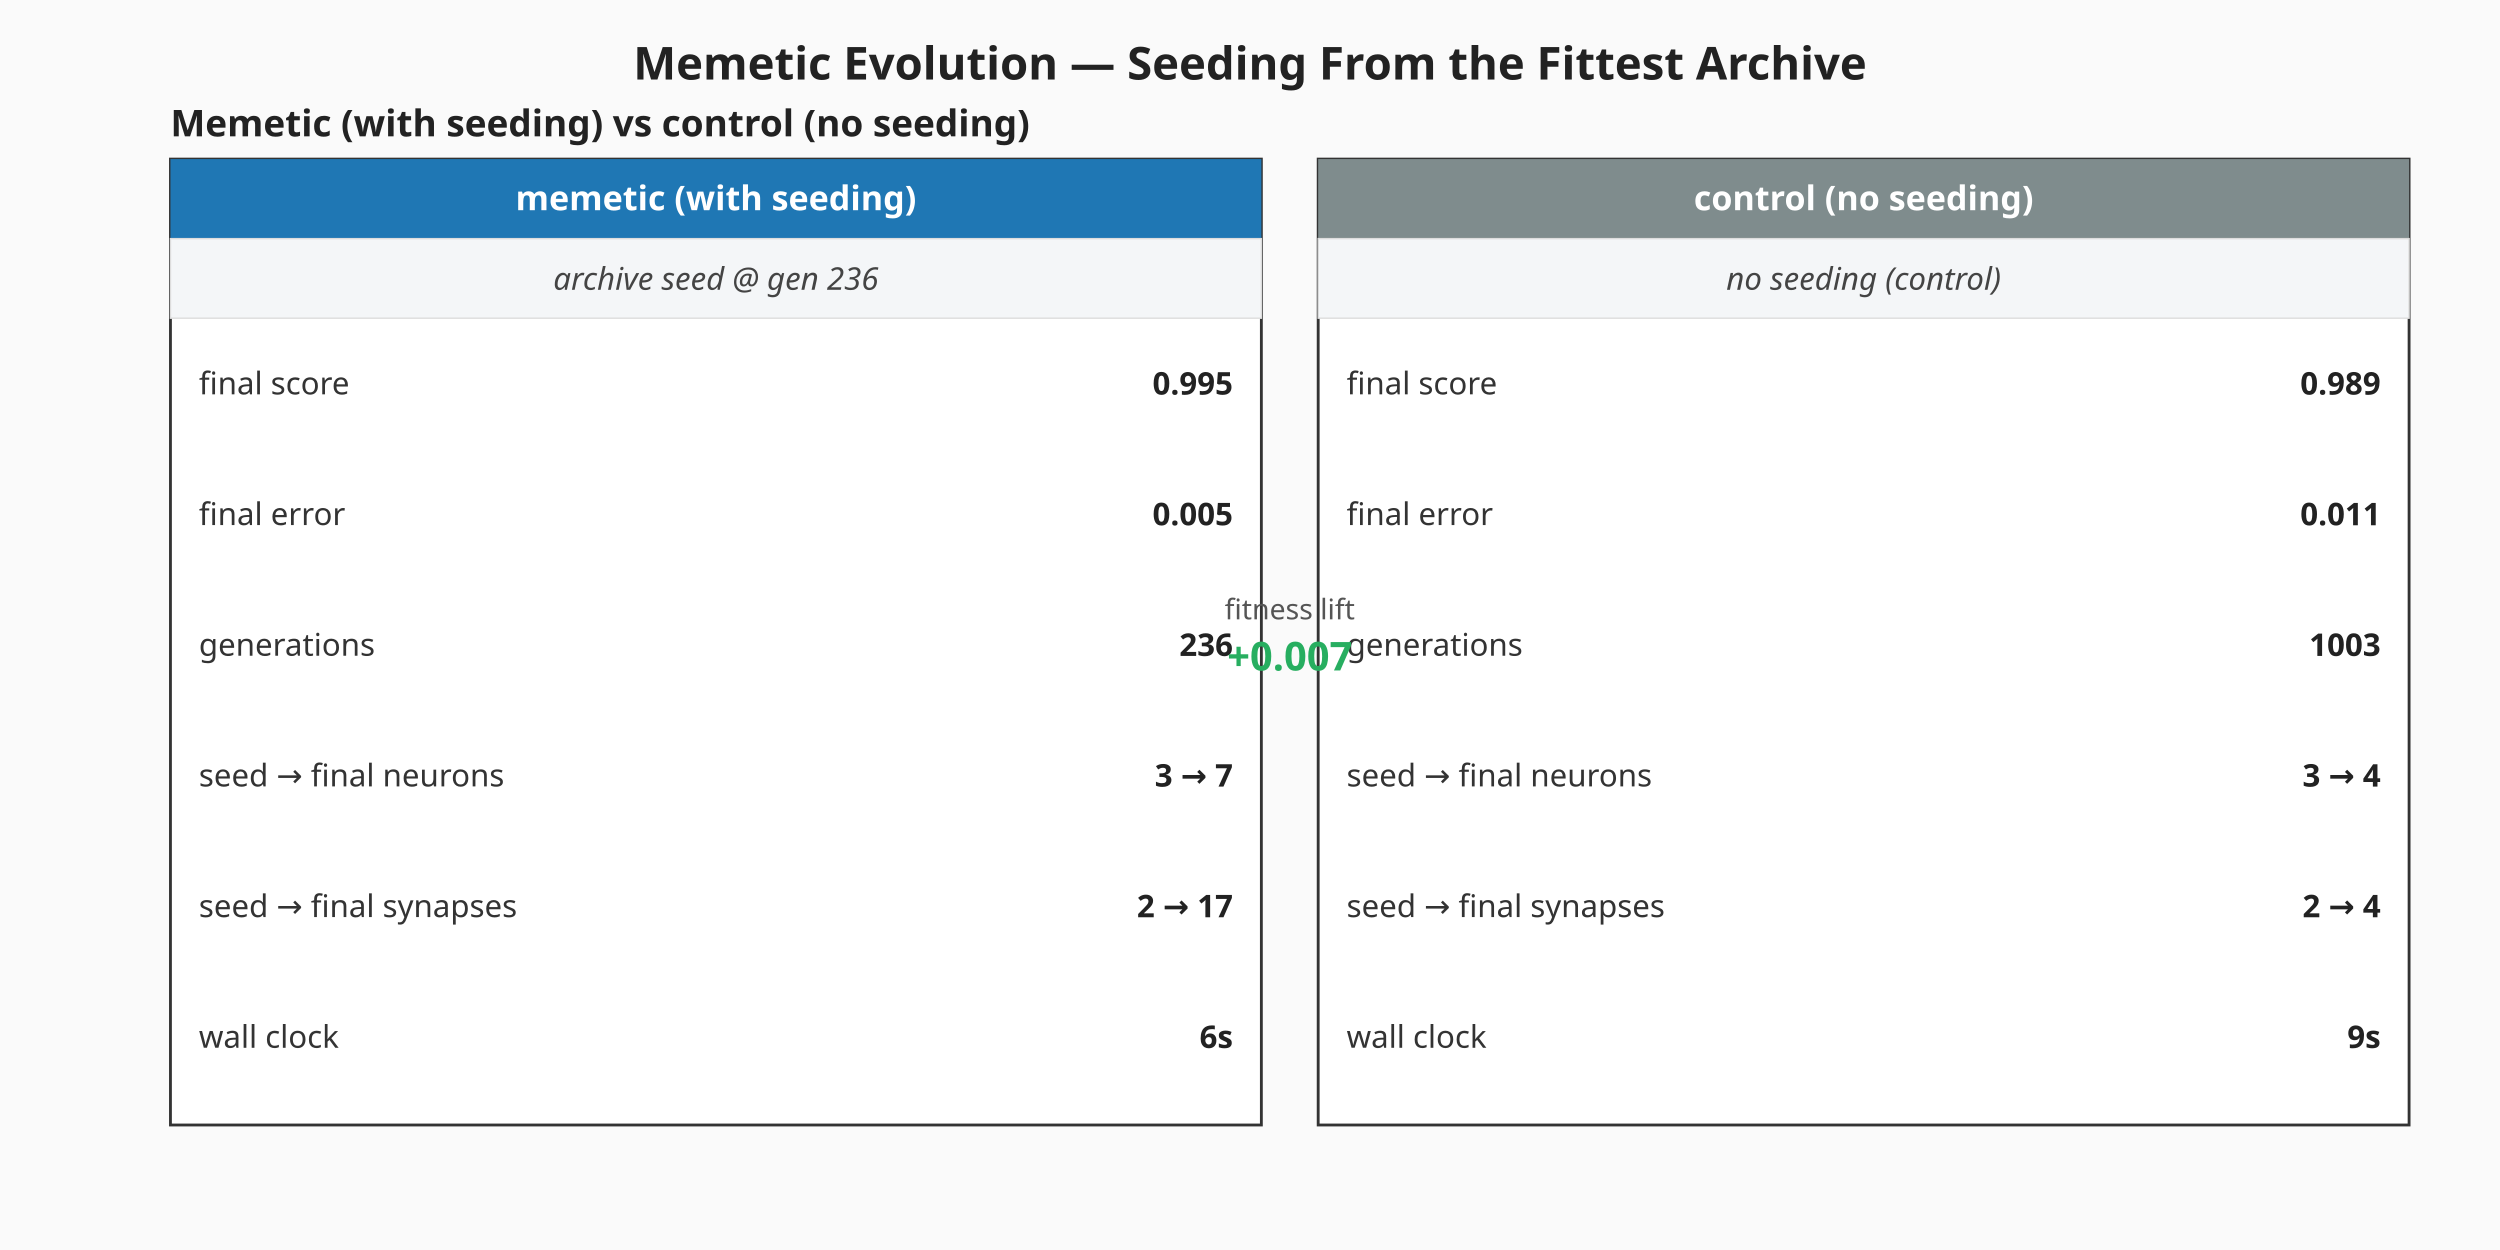
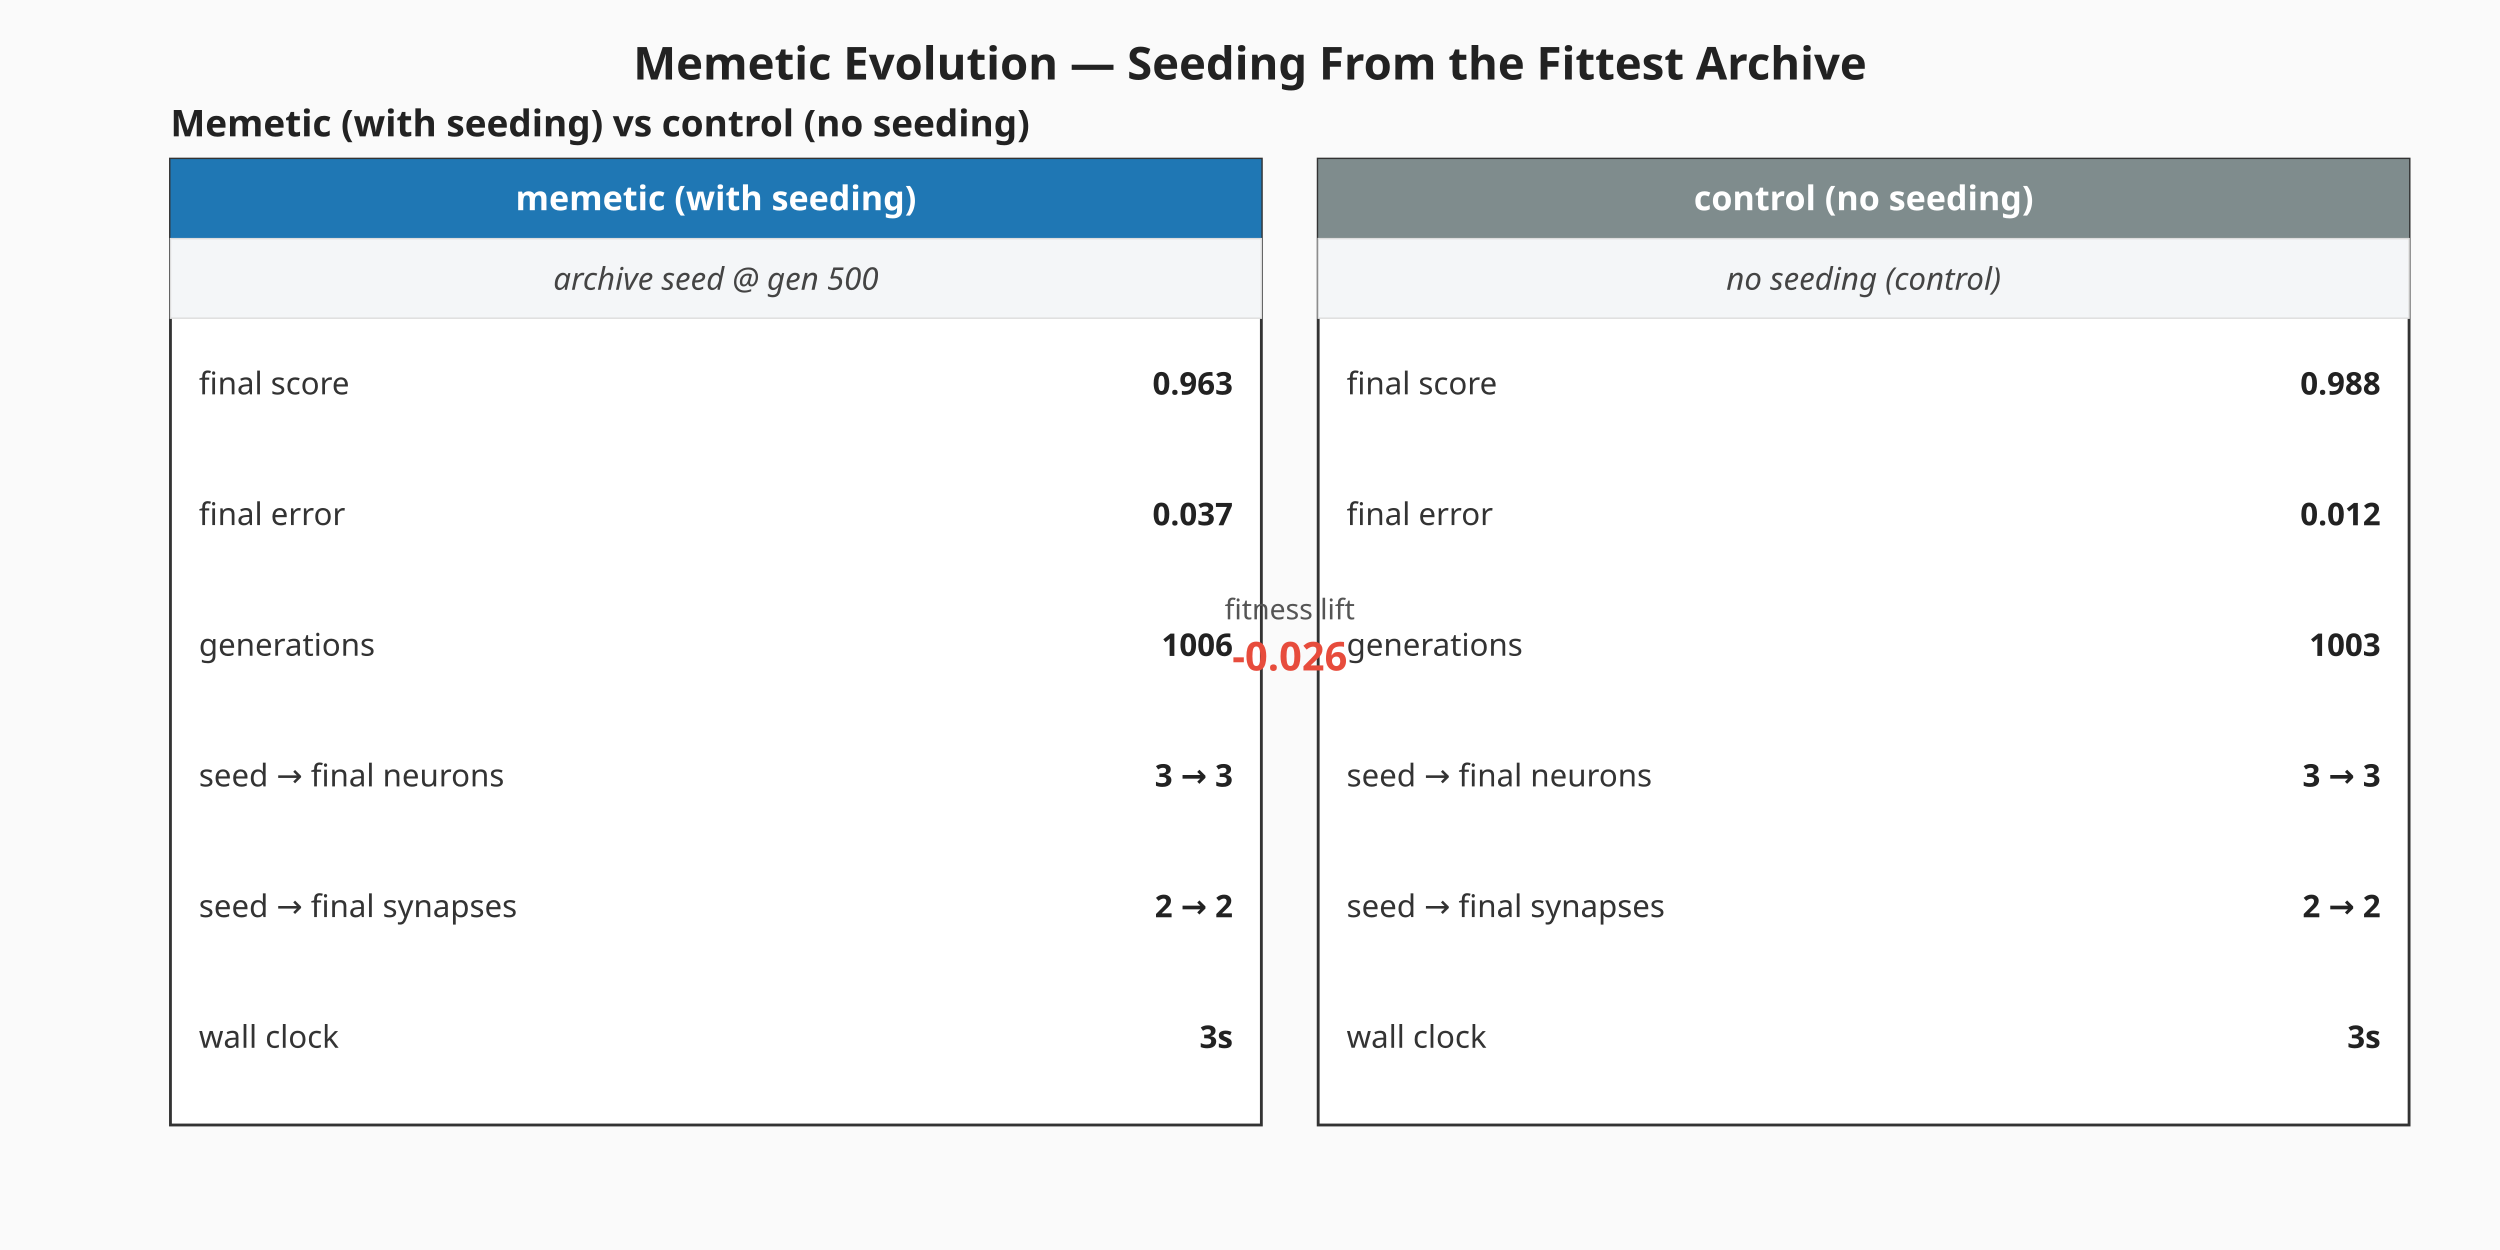
<svg xmlns="http://www.w3.org/2000/svg" viewBox="0 0 880 440" width="880" height="440" role="img" aria-label="Memetic vs control milestone summary">
  <rect width="880" height="440" fill="#fafafa" />
  <text x="440" y="28" text-anchor="middle" font-family="sans-serif" font-size="16" font-weight="bold" fill="#222">Memetic Evolution — Seeding From the Fittest Archive</text>
  <g class="memetic-milestone-panel" font-family="sans-serif">
    <text x="60" y="48.00" font-size="13" font-weight="bold" fill="#222">Memetic (with seeding) vs control (no seeding)</text>
    <g class="memetic-column">
      <rect x="60.00" y="56.00" width="384.00" height="340.00" fill="#ffffff" stroke="#333" stroke-width="1" />
      <rect x="60.00" y="56.00" width="384.00" height="28.00" fill="#1f77b4" />
      <text x="252.00" y="74.00" text-anchor="middle" font-size="12" font-weight="bold" fill="#ffffff">memetic (with seeding)</text>
      <rect class="seeding-annotation" x="60.00" y="84.00" width="384.00" height="28.00" fill="#f4f6f8" stroke="#ddd" stroke-width="0.5" />
-       <text x="252.00" y="102.00" text-anchor="middle" font-size="11" fill="#444" font-style="italic">archive seed @ gen 236</text>
+       <text x="252.00" y="102.00" text-anchor="middle" font-size="11" fill="#444" font-style="italic">archive seed @ gen 500</text>
      <text x="70.00" y="135.00" dominant-baseline="middle" font-size="11" fill="#333">final score</text>
-       <text x="434.00" y="135.00" text-anchor="end" dominant-baseline="middle" font-size="11" font-weight="bold" fill="#222">0.995</text>
+       <text x="434.00" y="135.00" text-anchor="end" dominant-baseline="middle" font-size="11" font-weight="bold" fill="#222">0.963</text>
      <text x="70.00" y="181.00" dominant-baseline="middle" font-size="11" fill="#333">final error</text>
-       <text x="434.00" y="181.00" text-anchor="end" dominant-baseline="middle" font-size="11" font-weight="bold" fill="#222">0.005</text>
+       <text x="434.00" y="181.00" text-anchor="end" dominant-baseline="middle" font-size="11" font-weight="bold" fill="#222">0.037</text>
      <text x="70.00" y="227.00" dominant-baseline="middle" font-size="11" fill="#333">generations</text>
-       <text x="434.00" y="227.00" text-anchor="end" dominant-baseline="middle" font-size="11" font-weight="bold" fill="#222">236</text>
+       <text x="434.00" y="227.00" text-anchor="end" dominant-baseline="middle" font-size="11" font-weight="bold" fill="#222">1006</text>
      <text x="70.00" y="273.00" dominant-baseline="middle" font-size="11" fill="#333">seed → final neurons</text>
-       <text x="434.00" y="273.00" text-anchor="end" dominant-baseline="middle" font-size="11" font-weight="bold" fill="#222">3 → 7</text>
+       <text x="434.00" y="273.00" text-anchor="end" dominant-baseline="middle" font-size="11" font-weight="bold" fill="#222">3 → 3</text>
      <text x="70.00" y="319.00" dominant-baseline="middle" font-size="11" fill="#333">seed → final synapses</text>
-       <text x="434.00" y="319.00" text-anchor="end" dominant-baseline="middle" font-size="11" font-weight="bold" fill="#222">2 → 17</text>
+       <text x="434.00" y="319.00" text-anchor="end" dominant-baseline="middle" font-size="11" font-weight="bold" fill="#222">2 → 2</text>
      <text x="70.00" y="365.00" dominant-baseline="middle" font-size="11" fill="#333">wall clock</text>
-       <text x="434.00" y="365.00" text-anchor="end" dominant-baseline="middle" font-size="11" font-weight="bold" fill="#222">6s</text>
+       <text x="434.00" y="365.00" text-anchor="end" dominant-baseline="middle" font-size="11" font-weight="bold" fill="#222">3s</text>
    </g>
    <g class="control-column">
      <rect x="464.00" y="56.00" width="384.00" height="340.00" fill="#ffffff" stroke="#333" stroke-width="1" />
      <rect x="464.00" y="56.00" width="384.00" height="28.00" fill="#7f8c8d" />
      <text x="656.00" y="74.00" text-anchor="middle" font-size="12" font-weight="bold" fill="#ffffff">control (no seeding)</text>
      <rect class="seeding-annotation" x="464.00" y="84.00" width="384.00" height="28.00" fill="#f4f6f8" stroke="#ddd" stroke-width="0.5" />
      <text x="656.00" y="102.00" text-anchor="middle" font-size="11" fill="#444" font-style="italic">no seeding (control)</text>
      <text x="474.00" y="135.00" dominant-baseline="middle" font-size="11" fill="#333">final score</text>
-       <text x="838.00" y="135.00" text-anchor="end" dominant-baseline="middle" font-size="11" font-weight="bold" fill="#222">0.989</text>
+       <text x="838.00" y="135.00" text-anchor="end" dominant-baseline="middle" font-size="11" font-weight="bold" fill="#222">0.988</text>
      <text x="474.00" y="181.00" dominant-baseline="middle" font-size="11" fill="#333">final error</text>
-       <text x="838.00" y="181.00" text-anchor="end" dominant-baseline="middle" font-size="11" font-weight="bold" fill="#222">0.011</text>
+       <text x="838.00" y="181.00" text-anchor="end" dominant-baseline="middle" font-size="11" font-weight="bold" fill="#222">0.012</text>
      <text x="474.00" y="227.00" dominant-baseline="middle" font-size="11" fill="#333">generations</text>
      <text x="838.00" y="227.00" text-anchor="end" dominant-baseline="middle" font-size="11" font-weight="bold" fill="#222">1003</text>
      <text x="474.00" y="273.00" dominant-baseline="middle" font-size="11" fill="#333">seed → final neurons</text>
-       <text x="838.00" y="273.00" text-anchor="end" dominant-baseline="middle" font-size="11" font-weight="bold" fill="#222">3 → 4</text>
+       <text x="838.00" y="273.00" text-anchor="end" dominant-baseline="middle" font-size="11" font-weight="bold" fill="#222">3 → 3</text>
      <text x="474.00" y="319.00" dominant-baseline="middle" font-size="11" fill="#333">seed → final synapses</text>
-       <text x="838.00" y="319.00" text-anchor="end" dominant-baseline="middle" font-size="11" font-weight="bold" fill="#222">2 → 4</text>
+       <text x="838.00" y="319.00" text-anchor="end" dominant-baseline="middle" font-size="11" font-weight="bold" fill="#222">2 → 2</text>
      <text x="474.00" y="365.00" dominant-baseline="middle" font-size="11" fill="#333">wall clock</text>
-       <text x="838.00" y="365.00" text-anchor="end" dominant-baseline="middle" font-size="11" font-weight="bold" fill="#222">9s</text>
+       <text x="838.00" y="365.00" text-anchor="end" dominant-baseline="middle" font-size="11" font-weight="bold" fill="#222">3s</text>
    </g>
    <text x="454.00" y="218.00" text-anchor="middle" font-size="10" fill="#555">fitness lift</text>
-     <text x="454.00" y="236.00" text-anchor="middle" font-size="14" font-weight="bold" fill="#27ae60">+0.007</text>
+     <text x="454.00" y="236.00" text-anchor="middle" font-size="14" font-weight="bold" fill="#e74c3c">-0.026</text>
  </g>
</svg>
